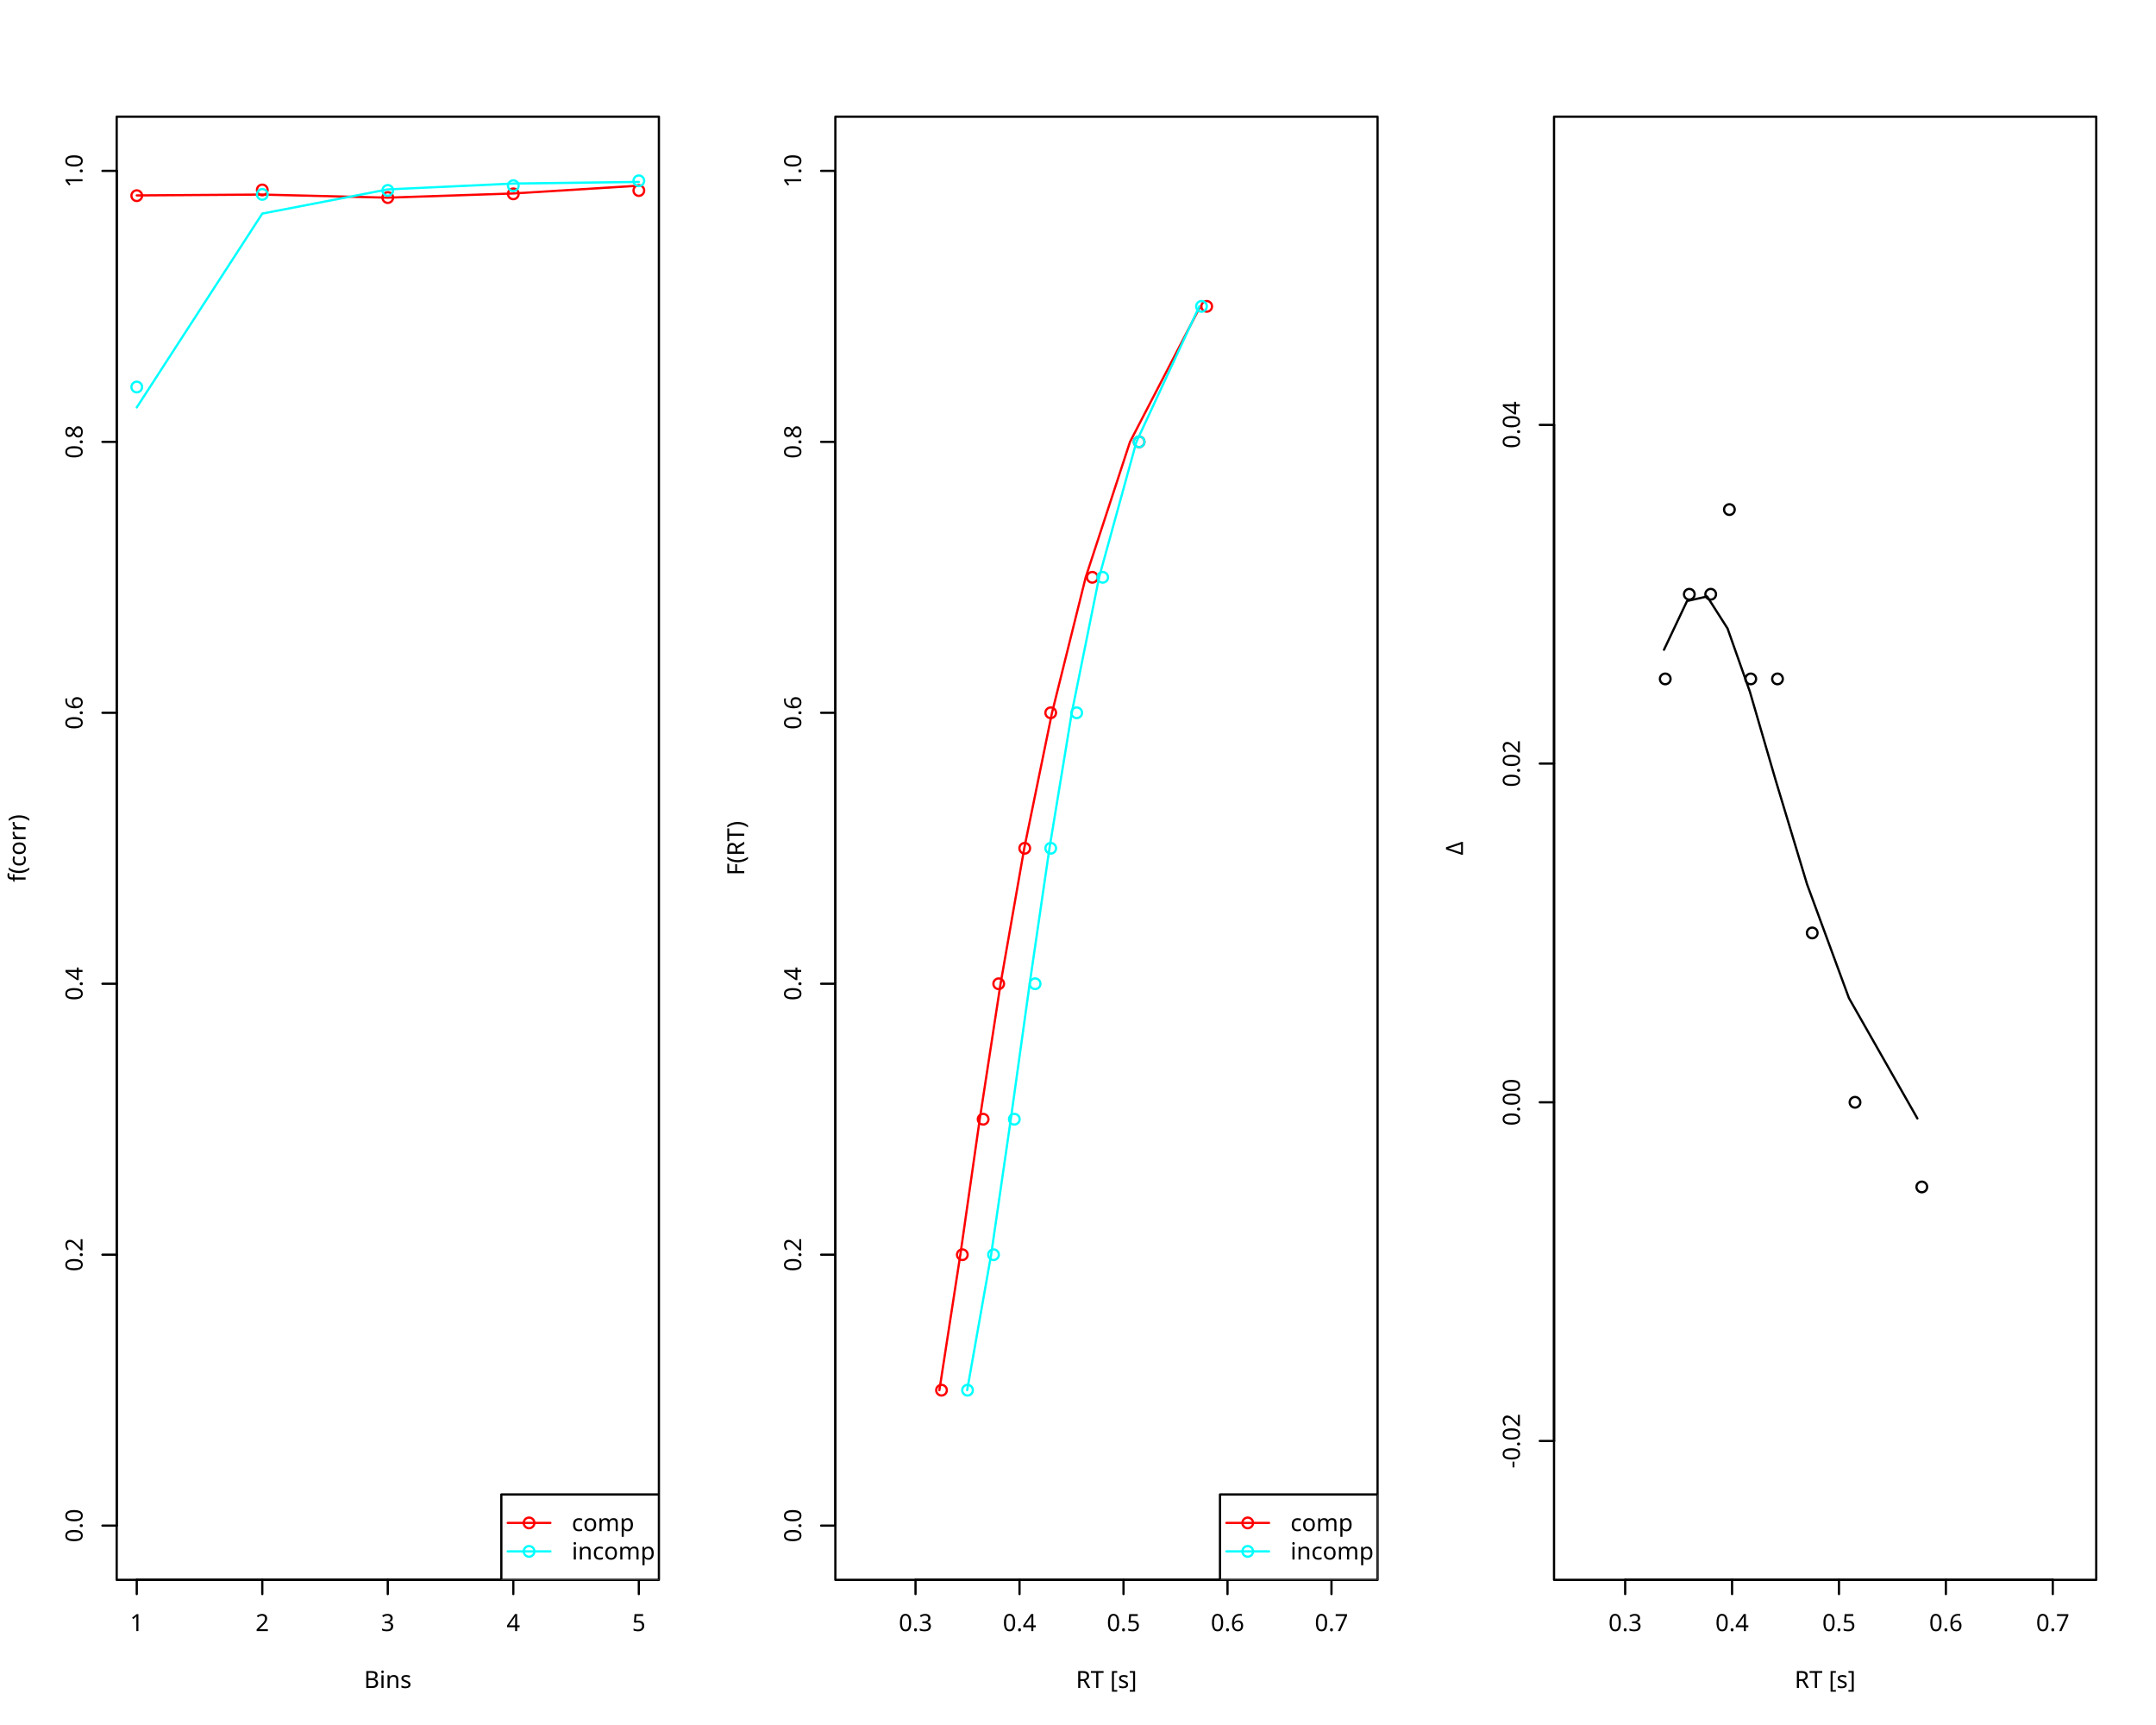
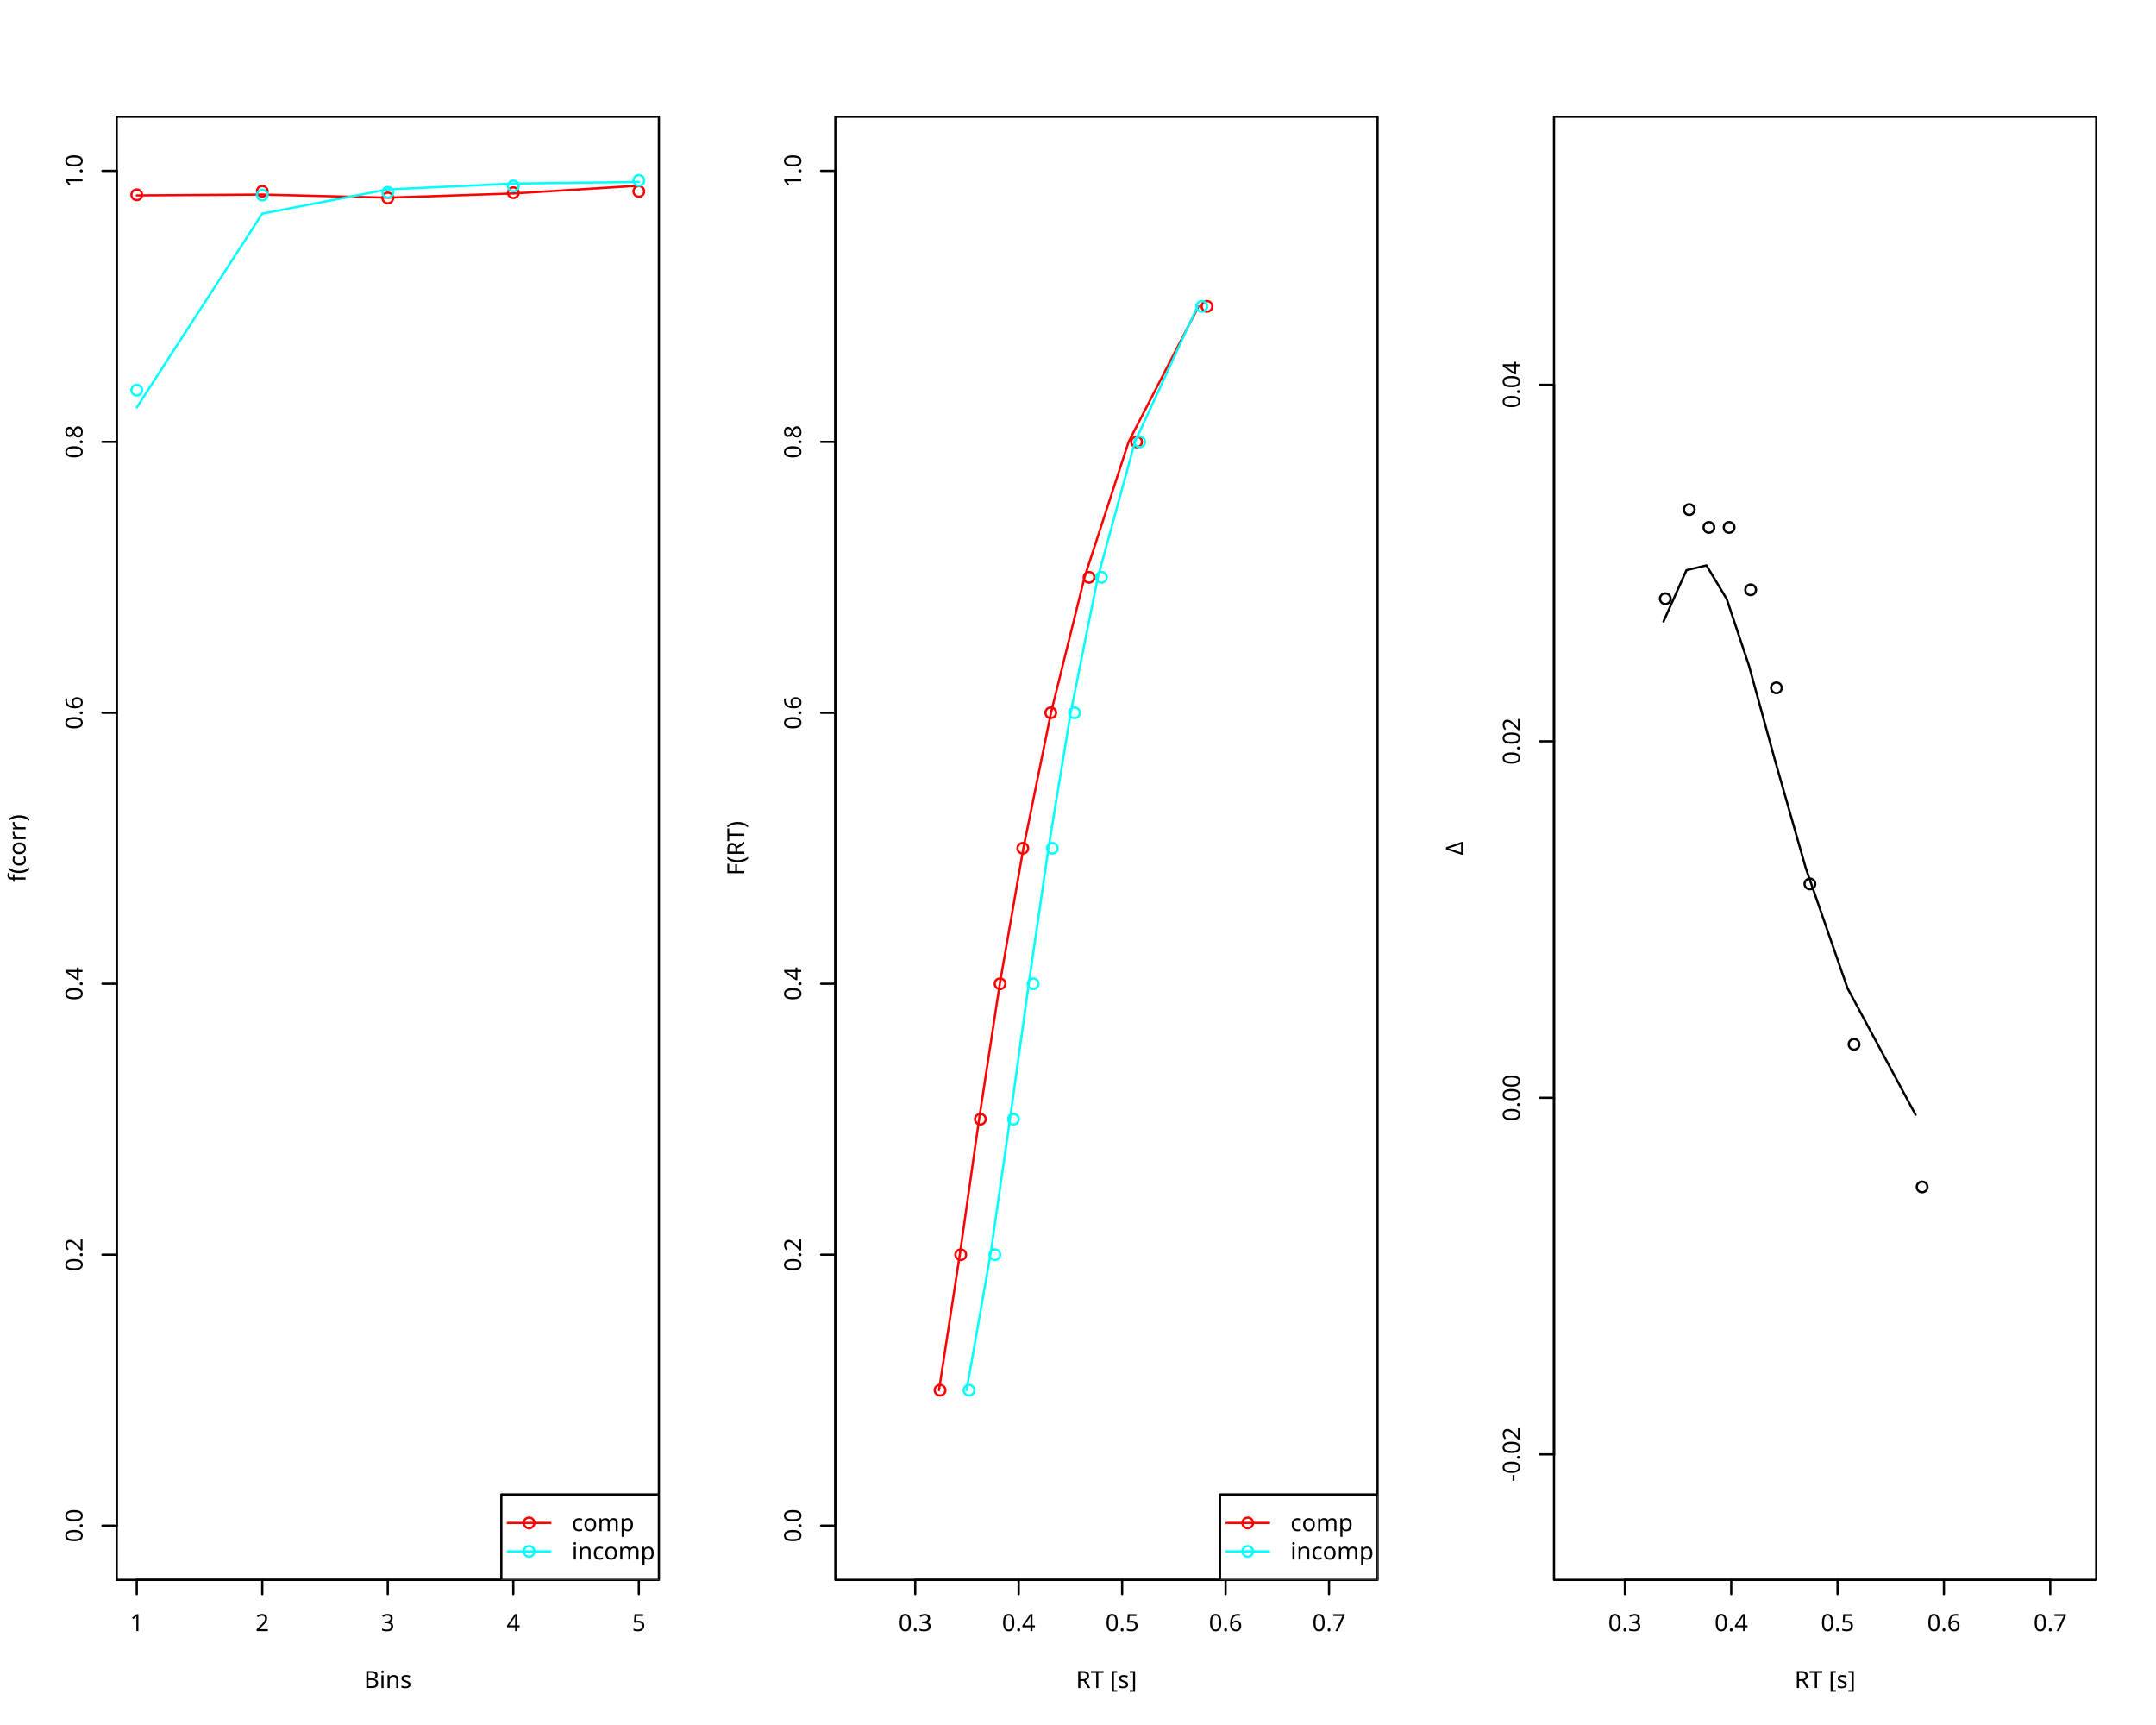
<svg xmlns="http://www.w3.org/2000/svg" class="svglite" data-engine-version="2.0" width="720.00pt" height="576.00pt" viewBox="0 0 720.00 576.00">
  <defs>
    <style type="text/css">
    .svglite line, .svglite polyline, .svglite polygon, .svglite path, .svglite rect, .svglite circle {
      fill: none;
      stroke: #000000;
      stroke-linecap: round;
      stroke-linejoin: round;
      stroke-miterlimit: 10.00;
    }
  </style>
  </defs>
  <rect width="100%" height="100%" style="stroke: none; fill: #FFFFFF;" />
  <defs>
    <clipPath id="cpMC4wMHw3MjAuMDB8MC4wMHw1NzYuMDA=">
      <rect x="0.00" y="0.00" width="720.00" height="576.00" />
    </clipPath>
  </defs>
  <g clip-path="url(#cpMC4wMHw3MjAuMDB8MC4wMHw1NzYuMDA=)">
</g>
  <defs>
    <clipPath id="cpMzguOTd8MjIwLjA0fDM4Ljk3fDUyNy41Mw==">
      <rect x="38.97" y="38.97" width="181.08" height="488.56" />
    </clipPath>
  </defs>
  <g clip-path="url(#cpMzguOTd8MjIwLjA0fDM4Ljk3fDUyNy41Mw==)">
    <circle cx="45.67" cy="57.06" r="1.78" style="stroke-width: 0.75; stroke: #FFFFFF;" />
    <circle cx="45.67" cy="-395.31" r="1.78" style="stroke-width: 0.75; stroke: #FFFFFF;" />
  </g>
  <g clip-path="url(#cpMC4wMHw3MjAuMDB8MC4wMHw1NzYuMDA=)">
    <line x1="45.67" y1="527.53" x2="213.34" y2="527.53" style="stroke-width: 0.75;" />
    <line x1="45.67" y1="527.53" x2="45.67" y2="532.28" style="stroke-width: 0.75;" />
    <line x1="87.59" y1="527.53" x2="87.59" y2="532.28" style="stroke-width: 0.75;" />
    <line x1="129.50" y1="527.53" x2="129.50" y2="532.28" style="stroke-width: 0.75;" />
    <line x1="171.42" y1="527.53" x2="171.42" y2="532.28" style="stroke-width: 0.75;" />
    <line x1="213.34" y1="527.53" x2="213.34" y2="532.28" style="stroke-width: 0.75;" />
    <text x="45.67" y="544.64" text-anchor="middle" style="font-size: 7.92px; font-family: sans;" textLength="4.41px" lengthAdjust="spacingAndGlyphs">1</text>
    <text x="87.59" y="544.64" text-anchor="middle" style="font-size: 7.92px; font-family: sans;" textLength="4.41px" lengthAdjust="spacingAndGlyphs">2</text>
    <text x="129.50" y="544.64" text-anchor="middle" style="font-size: 7.92px; font-family: sans;" textLength="4.41px" lengthAdjust="spacingAndGlyphs">3</text>
    <text x="171.42" y="544.64" text-anchor="middle" style="font-size: 7.92px; font-family: sans;" textLength="4.41px" lengthAdjust="spacingAndGlyphs">4</text>
    <text x="213.34" y="544.64" text-anchor="middle" style="font-size: 7.92px; font-family: sans;" textLength="4.41px" lengthAdjust="spacingAndGlyphs">5</text>
    <line x1="38.97" y1="509.43" x2="38.97" y2="57.06" style="stroke-width: 0.75;" />
    <line x1="38.97" y1="509.43" x2="34.21" y2="509.43" style="stroke-width: 0.75;" />
    <line x1="38.97" y1="418.96" x2="34.21" y2="418.96" style="stroke-width: 0.75;" />
    <line x1="38.97" y1="328.49" x2="34.21" y2="328.49" style="stroke-width: 0.75;" />
    <line x1="38.97" y1="238.01" x2="34.21" y2="238.01" style="stroke-width: 0.75;" />
    <line x1="38.97" y1="147.54" x2="34.21" y2="147.54" style="stroke-width: 0.75;" />
    <line x1="38.97" y1="57.06" x2="34.21" y2="57.06" style="stroke-width: 0.75;" />
    <text transform="translate(27.56,509.43) rotate(-90)" text-anchor="middle" style="font-size: 7.92px; font-family: sans;" textLength="11.01px" lengthAdjust="spacingAndGlyphs">0.0</text>
    <text transform="translate(27.56,418.96) rotate(-90)" text-anchor="middle" style="font-size: 7.92px; font-family: sans;" textLength="11.01px" lengthAdjust="spacingAndGlyphs">0.2</text>
    <text transform="translate(27.56,328.49) rotate(-90)" text-anchor="middle" style="font-size: 7.92px; font-family: sans;" textLength="11.01px" lengthAdjust="spacingAndGlyphs">0.4</text>
    <text transform="translate(27.56,238.01) rotate(-90)" text-anchor="middle" style="font-size: 7.92px; font-family: sans;" textLength="11.01px" lengthAdjust="spacingAndGlyphs">0.6</text>
    <text transform="translate(27.56,147.54) rotate(-90)" text-anchor="middle" style="font-size: 7.92px; font-family: sans;" textLength="11.01px" lengthAdjust="spacingAndGlyphs">0.8</text>
    <text transform="translate(27.56,57.06) rotate(-90)" text-anchor="middle" style="font-size: 7.92px; font-family: sans;" textLength="11.01px" lengthAdjust="spacingAndGlyphs">1.0</text>
    <polygon points="38.97,527.53 220.04,527.53 220.04,38.97 38.97,38.97 " style="stroke-width: 0.75; fill: none;" />
  </g>
  <defs>
    <clipPath id="cpMC4wMHwyNDAuMDB8MC4wMHw1NzYuMDA=">
      <rect x="0.00" y="0.00" width="240.00" height="576.00" />
    </clipPath>
  </defs>
  <g clip-path="url(#cpMC4wMHwyNDAuMDB8MC4wMHw1NzYuMDA=)">
    <text x="129.50" y="563.64" text-anchor="middle" style="font-size: 7.92px; font-family: sans;" textLength="15.41px" lengthAdjust="spacingAndGlyphs">Bins</text>
    <text transform="translate(8.55,283.25) rotate(-90)" text-anchor="middle" style="font-size: 7.92px; font-family: sans;" textLength="21.12px" lengthAdjust="spacingAndGlyphs">f(corr)</text>
  </g>
  <g clip-path="url(#cpMzguOTd8MjIwLjA0fDM4Ljk3fDUyNy41Mw==)">
-     <circle cx="45.67" cy="65.34" r="1.78" style="stroke-width: 0.75; stroke: #FF0000;" />
-     <circle cx="87.59" cy="63.43" r="1.78" style="stroke-width: 0.75; stroke: #FF0000;" />
-     <circle cx="129.50" cy="65.97" r="1.78" style="stroke-width: 0.75; stroke: #FF0000;" />
-     <circle cx="171.42" cy="64.73" r="1.78" style="stroke-width: 0.75; stroke: #FF0000;" />
-     <circle cx="213.34" cy="63.62" r="1.78" style="stroke-width: 0.75; stroke: #FF0000;" />
+     <circle cx="45.67" cy="65.04" r="1.78" style="stroke-width: 0.75; stroke: #FF0000;" />
+     <circle cx="87.59" cy="63.88" r="1.78" style="stroke-width: 0.75; stroke: #FF0000;" />
+     <circle cx="129.50" cy="66.11" r="1.78" style="stroke-width: 0.75; stroke: #FF0000;" />
+     <circle cx="171.42" cy="64.35" r="1.78" style="stroke-width: 0.75; stroke: #FF0000;" />
+     <circle cx="213.34" cy="63.91" r="1.78" style="stroke-width: 0.75; stroke: #FF0000;" />
    <polyline points="45.67,65.25 87.59,64.97 129.50,66.00 171.42,64.60 213.34,62.00 " style="stroke-width: 0.75; stroke: #FF0000;" />
-     <circle cx="45.67" cy="129.23" r="1.78" style="stroke-width: 0.75; stroke: #00FFFF;" />
-     <circle cx="87.59" cy="64.91" r="1.78" style="stroke-width: 0.75; stroke: #00FFFF;" />
-     <circle cx="129.50" cy="63.58" r="1.78" style="stroke-width: 0.75; stroke: #00FFFF;" />
-     <circle cx="171.42" cy="62.00" r="1.78" style="stroke-width: 0.75; stroke: #00FFFF;" />
-     <circle cx="213.34" cy="60.37" r="1.78" style="stroke-width: 0.75; stroke: #00FFFF;" />
+     <circle cx="45.67" cy="130.27" r="1.78" style="stroke-width: 0.75; stroke: #00FFFF;" />
+     <circle cx="87.59" cy="65.14" r="1.78" style="stroke-width: 0.75; stroke: #00FFFF;" />
+     <circle cx="129.50" cy="64.22" r="1.78" style="stroke-width: 0.75; stroke: #00FFFF;" />
+     <circle cx="171.42" cy="62.10" r="1.78" style="stroke-width: 0.75; stroke: #00FFFF;" />
+     <circle cx="213.34" cy="60.25" r="1.78" style="stroke-width: 0.75; stroke: #00FFFF;" />
    <polyline points="45.67,136.04 87.59,71.32 129.50,63.24 171.42,61.29 213.34,60.75 " style="stroke-width: 0.75; stroke: #00FFFF;" />
    <rect x="167.42" y="499.02" width="52.62" height="28.51" style="stroke-width: 0.75; fill: #FFFFFF;" />
    <line x1="169.56" y1="508.52" x2="183.81" y2="508.52" style="stroke-width: 0.75; stroke: #FF0000;" />
    <line x1="169.56" y1="518.03" x2="183.81" y2="518.03" style="stroke-width: 0.75; stroke: #00FFFF;" />
    <circle cx="176.68" cy="508.52" r="1.78" style="stroke-width: 0.75; stroke: #FF0000;" />
    <circle cx="176.68" cy="518.03" r="1.78" style="stroke-width: 0.75; stroke: #00FFFF;" />
    <text x="190.94" y="511.25" style="font-size: 7.92px; font-family: sans;" textLength="19.37px" lengthAdjust="spacingAndGlyphs">comp</text>
    <text x="190.94" y="520.75" style="font-size: 7.92px; font-family: sans;" textLength="25.54px" lengthAdjust="spacingAndGlyphs">incomp</text>
  </g>
  <defs>
    <clipPath id="cpMjc4Ljk3fDQ2MC4wNHwzOC45N3w1MjcuNTM=">
      <rect x="278.97" y="38.97" width="181.08" height="488.56" />
    </clipPath>
  </defs>
  <g clip-path="url(#cpMjc4Ljk3fDQ2MC4wNHwzOC45N3w1MjcuNTM=)">
-     <circle cx="548.84" cy="57.06" r="1.78" style="stroke-width: 0.75; stroke: #FFFFFF;" />
-     <circle cx="548.84" cy="-395.31" r="1.78" style="stroke-width: 0.75; stroke: #FFFFFF;" />
-   </g>
-   <g clip-path="url(#cpMC4wMHw3MjAuMDB8MC4wMHw1NzYuMDA=)">
-     <line x1="305.74" y1="527.53" x2="444.65" y2="527.53" style="stroke-width: 0.75;" />
-     <line x1="305.74" y1="527.53" x2="305.74" y2="532.28" style="stroke-width: 0.75;" />
-     <line x1="340.47" y1="527.53" x2="340.47" y2="532.28" style="stroke-width: 0.75;" />
-     <line x1="375.20" y1="527.53" x2="375.20" y2="532.28" style="stroke-width: 0.75;" />
-     <line x1="409.93" y1="527.53" x2="409.93" y2="532.28" style="stroke-width: 0.75;" />
-     <line x1="444.65" y1="527.53" x2="444.65" y2="532.28" style="stroke-width: 0.75;" />
-     <text x="305.74" y="544.64" text-anchor="middle" style="font-size: 7.92px; font-family: sans;" textLength="11.01px" lengthAdjust="spacingAndGlyphs">0.3</text>
-     <text x="340.47" y="544.64" text-anchor="middle" style="font-size: 7.92px; font-family: sans;" textLength="11.01px" lengthAdjust="spacingAndGlyphs">0.4</text>
-     <text x="375.20" y="544.64" text-anchor="middle" style="font-size: 7.92px; font-family: sans;" textLength="11.01px" lengthAdjust="spacingAndGlyphs">0.5</text>
-     <text x="409.93" y="544.64" text-anchor="middle" style="font-size: 7.92px; font-family: sans;" textLength="11.01px" lengthAdjust="spacingAndGlyphs">0.6</text>
-     <text x="444.65" y="544.64" text-anchor="middle" style="font-size: 7.92px; font-family: sans;" textLength="11.01px" lengthAdjust="spacingAndGlyphs">0.7</text>
+     <circle cx="547.48" cy="57.06" r="1.78" style="stroke-width: 0.75; stroke: #FFFFFF;" />
+     <circle cx="547.48" cy="-395.31" r="1.78" style="stroke-width: 0.75; stroke: #FFFFFF;" />
+   </g>
+   <g clip-path="url(#cpMC4wMHw3MjAuMDB8MC4wMHw1NzYuMDA=)">
+     <line x1="305.64" y1="527.53" x2="443.83" y2="527.53" style="stroke-width: 0.75;" />
+     <line x1="305.64" y1="527.53" x2="305.64" y2="532.28" style="stroke-width: 0.75;" />
+     <line x1="340.19" y1="527.53" x2="340.19" y2="532.28" style="stroke-width: 0.75;" />
+     <line x1="374.74" y1="527.53" x2="374.74" y2="532.28" style="stroke-width: 0.75;" />
+     <line x1="409.29" y1="527.53" x2="409.29" y2="532.28" style="stroke-width: 0.75;" />
+     <line x1="443.83" y1="527.53" x2="443.83" y2="532.28" style="stroke-width: 0.75;" />
+     <text x="305.64" y="544.64" text-anchor="middle" style="font-size: 7.92px; font-family: sans;" textLength="11.01px" lengthAdjust="spacingAndGlyphs">0.3</text>
+     <text x="340.19" y="544.64" text-anchor="middle" style="font-size: 7.92px; font-family: sans;" textLength="11.01px" lengthAdjust="spacingAndGlyphs">0.4</text>
+     <text x="374.74" y="544.64" text-anchor="middle" style="font-size: 7.92px; font-family: sans;" textLength="11.01px" lengthAdjust="spacingAndGlyphs">0.5</text>
+     <text x="409.29" y="544.64" text-anchor="middle" style="font-size: 7.92px; font-family: sans;" textLength="11.01px" lengthAdjust="spacingAndGlyphs">0.6</text>
+     <text x="443.83" y="544.64" text-anchor="middle" style="font-size: 7.92px; font-family: sans;" textLength="11.01px" lengthAdjust="spacingAndGlyphs">0.7</text>
    <line x1="278.97" y1="509.43" x2="278.97" y2="57.06" style="stroke-width: 0.75;" />
    <line x1="278.97" y1="509.43" x2="274.21" y2="509.43" style="stroke-width: 0.75;" />
    <line x1="278.97" y1="418.96" x2="274.21" y2="418.96" style="stroke-width: 0.75;" />
    <line x1="278.97" y1="328.49" x2="274.21" y2="328.49" style="stroke-width: 0.75;" />
    <line x1="278.97" y1="238.01" x2="274.21" y2="238.01" style="stroke-width: 0.75;" />
    <line x1="278.97" y1="147.54" x2="274.21" y2="147.54" style="stroke-width: 0.75;" />
    <line x1="278.97" y1="57.06" x2="274.21" y2="57.06" style="stroke-width: 0.75;" />
    <text transform="translate(267.56,509.43) rotate(-90)" text-anchor="middle" style="font-size: 7.92px; font-family: sans;" textLength="11.01px" lengthAdjust="spacingAndGlyphs">0.0</text>
    <text transform="translate(267.56,418.96) rotate(-90)" text-anchor="middle" style="font-size: 7.92px; font-family: sans;" textLength="11.01px" lengthAdjust="spacingAndGlyphs">0.2</text>
    <text transform="translate(267.56,328.49) rotate(-90)" text-anchor="middle" style="font-size: 7.92px; font-family: sans;" textLength="11.01px" lengthAdjust="spacingAndGlyphs">0.4</text>
    <text transform="translate(267.56,238.01) rotate(-90)" text-anchor="middle" style="font-size: 7.92px; font-family: sans;" textLength="11.01px" lengthAdjust="spacingAndGlyphs">0.6</text>
    <text transform="translate(267.56,147.54) rotate(-90)" text-anchor="middle" style="font-size: 7.92px; font-family: sans;" textLength="11.01px" lengthAdjust="spacingAndGlyphs">0.8</text>
    <text transform="translate(267.56,57.06) rotate(-90)" text-anchor="middle" style="font-size: 7.92px; font-family: sans;" textLength="11.01px" lengthAdjust="spacingAndGlyphs">1.0</text>
    <polygon points="278.97,527.53 460.04,527.53 460.04,38.97 278.97,38.97 " style="stroke-width: 0.75; fill: none;" />
  </g>
  <defs>
    <clipPath id="cpMjQwLjAwfDQ4MC4wMHwwLjAwfDU3Ni4wMA==">
      <rect x="240.00" y="0.00" width="240.00" height="576.00" />
    </clipPath>
  </defs>
  <g clip-path="url(#cpMjQwLjAwfDQ4MC4wMHwwLjAwfDU3Ni4wMA==)">
    <text x="369.50" y="563.64" text-anchor="middle" style="font-size: 7.92px; font-family: sans;" textLength="21.12px" lengthAdjust="spacingAndGlyphs">RT [s]</text>
    <text transform="translate(248.55,283.25) rotate(-90)" text-anchor="middle" style="font-size: 7.92px; font-family: sans;" textLength="20.67px" lengthAdjust="spacingAndGlyphs">F(RT)</text>
  </g>
  <g clip-path="url(#cpMjc4Ljk3fDQ2MC4wNHwzOC45N3w1MjcuNTM=)">
-     <circle cx="314.42" cy="464.20" r="1.78" style="stroke-width: 0.75; stroke: #FF0000;" />
-     <circle cx="321.37" cy="418.96" r="1.78" style="stroke-width: 0.75; stroke: #FF0000;" />
-     <circle cx="328.32" cy="373.72" r="1.78" style="stroke-width: 0.75; stroke: #FF0000;" />
-     <circle cx="333.52" cy="328.49" r="1.78" style="stroke-width: 0.75; stroke: #FF0000;" />
-     <circle cx="342.21" cy="283.25" r="1.78" style="stroke-width: 0.75; stroke: #FF0000;" />
-     <circle cx="350.89" cy="238.01" r="1.78" style="stroke-width: 0.75; stroke: #FF0000;" />
-     <circle cx="364.78" cy="192.77" r="1.78" style="stroke-width: 0.75; stroke: #FF0000;" />
-     <circle cx="380.41" cy="147.54" r="1.78" style="stroke-width: 0.75; stroke: #FF0000;" />
-     <circle cx="402.98" cy="102.30" r="1.78" style="stroke-width: 0.75; stroke: #FF0000;" />
-     <polyline points="313.71,464.20 320.71,418.96 327.19,373.72 334.14,328.49 342.05,283.25 351.32,238.01 362.57,192.77 377.37,147.54 400.84,102.30 " style="stroke-width: 0.75; stroke: #FF0000;" />
-     <circle cx="323.11" cy="464.20" r="1.78" style="stroke-width: 0.75; stroke: #00FFFF;" />
-     <circle cx="331.79" cy="418.96" r="1.78" style="stroke-width: 0.75; stroke: #00FFFF;" />
-     <circle cx="338.73" cy="373.72" r="1.78" style="stroke-width: 0.75; stroke: #00FFFF;" />
-     <circle cx="345.68" cy="328.49" r="1.78" style="stroke-width: 0.75; stroke: #00FFFF;" />
-     <circle cx="350.89" cy="283.25" r="1.78" style="stroke-width: 0.75; stroke: #00FFFF;" />
-     <circle cx="359.57" cy="238.01" r="1.78" style="stroke-width: 0.75; stroke: #00FFFF;" />
-     <circle cx="368.25" cy="192.77" r="1.78" style="stroke-width: 0.75; stroke: #00FFFF;" />
-     <circle cx="380.41" cy="147.54" r="1.78" style="stroke-width: 0.75; stroke: #00FFFF;" />
-     <circle cx="401.24" cy="102.30" r="1.78" style="stroke-width: 0.75; stroke: #00FFFF;" />
-     <polyline points="322.99,464.20 330.99,418.96 337.56,373.72 343.86,328.49 350.47,283.25 357.92,238.01 367.05,192.77 379.51,147.54 400.51,102.30 " style="stroke-width: 0.75; stroke: #00FFFF;" />
+     <circle cx="313.93" cy="464.20" r="1.78" style="stroke-width: 0.75; stroke: #FF0000;" />
+     <circle cx="320.84" cy="418.96" r="1.78" style="stroke-width: 0.75; stroke: #FF0000;" />
+     <circle cx="327.40" cy="373.72" r="1.78" style="stroke-width: 0.75; stroke: #FF0000;" />
+     <circle cx="333.97" cy="328.49" r="1.78" style="stroke-width: 0.75; stroke: #FF0000;" />
+     <circle cx="341.57" cy="283.25" r="1.78" style="stroke-width: 0.75; stroke: #FF0000;" />
+     <circle cx="350.90" cy="238.01" r="1.78" style="stroke-width: 0.75; stroke: #FF0000;" />
+     <circle cx="363.68" cy="192.77" r="1.78" style="stroke-width: 0.75; stroke: #FF0000;" />
+     <circle cx="379.57" cy="147.54" r="1.78" style="stroke-width: 0.75; stroke: #FF0000;" />
+     <circle cx="403.07" cy="102.30" r="1.78" style="stroke-width: 0.75; stroke: #FF0000;" />
+     <polyline points="313.57,464.20 320.53,418.96 326.97,373.72 333.89,328.49 341.76,283.25 350.98,238.01 362.18,192.77 376.90,147.54 400.24,102.30 " style="stroke-width: 0.75; stroke: #FF0000;" />
+     <circle cx="323.60" cy="464.20" r="1.78" style="stroke-width: 0.75; stroke: #00FFFF;" />
+     <circle cx="332.24" cy="418.96" r="1.78" style="stroke-width: 0.75; stroke: #00FFFF;" />
+     <circle cx="338.46" cy="373.72" r="1.78" style="stroke-width: 0.75; stroke: #00FFFF;" />
+     <circle cx="345.02" cy="328.49" r="1.78" style="stroke-width: 0.75; stroke: #00FFFF;" />
+     <circle cx="351.42" cy="283.25" r="1.78" style="stroke-width: 0.75; stroke: #00FFFF;" />
+     <circle cx="358.84" cy="238.01" r="1.78" style="stroke-width: 0.75; stroke: #00FFFF;" />
+     <circle cx="367.83" cy="192.77" r="1.78" style="stroke-width: 0.75; stroke: #00FFFF;" />
+     <circle cx="380.61" cy="147.54" r="1.78" style="stroke-width: 0.75; stroke: #00FFFF;" />
+     <circle cx="401.34" cy="102.30" r="1.78" style="stroke-width: 0.75; stroke: #00FFFF;" />
+     <polyline points="322.80,464.20 330.76,418.96 337.29,373.72 343.56,328.49 350.13,283.25 357.55,238.01 366.63,192.77 379.02,147.54 399.91,102.30 " style="stroke-width: 0.75; stroke: #00FFFF;" />
    <rect x="407.42" y="499.02" width="52.62" height="28.51" style="stroke-width: 0.75; fill: #FFFFFF;" />
    <line x1="409.56" y1="508.52" x2="423.81" y2="508.52" style="stroke-width: 0.75; stroke: #FF0000;" />
    <line x1="409.56" y1="518.03" x2="423.81" y2="518.03" style="stroke-width: 0.75; stroke: #00FFFF;" />
    <circle cx="416.68" cy="508.52" r="1.78" style="stroke-width: 0.75; stroke: #FF0000;" />
    <circle cx="416.68" cy="518.03" r="1.78" style="stroke-width: 0.75; stroke: #00FFFF;" />
    <text x="430.94" y="511.25" style="font-size: 7.92px; font-family: sans;" textLength="19.37px" lengthAdjust="spacingAndGlyphs">comp</text>
    <text x="430.94" y="520.75" style="font-size: 7.92px; font-family: sans;" textLength="25.54px" lengthAdjust="spacingAndGlyphs">incomp</text>
  </g>
  <defs>
    <clipPath id="cpNTE4Ljk3fDcwMC4wNHwzOC45N3w1MjcuNTM=">
      <rect x="518.97" y="38.97" width="181.08" height="488.56" />
    </clipPath>
  </defs>
  <g clip-path="url(#cpNTE4Ljk3fDcwMC4wNHwzOC45N3w1MjcuNTM=)">
</g>
  <g clip-path="url(#cpMC4wMHw3MjAuMDB8MC4wMHw1NzYuMDA=)">
-     <line x1="542.73" y1="527.53" x2="685.53" y2="527.53" style="stroke-width: 0.75;" />
-     <line x1="542.73" y1="527.53" x2="542.73" y2="532.28" style="stroke-width: 0.75;" />
-     <line x1="578.43" y1="527.53" x2="578.43" y2="532.28" style="stroke-width: 0.75;" />
-     <line x1="614.13" y1="527.53" x2="614.13" y2="532.28" style="stroke-width: 0.75;" />
-     <line x1="649.83" y1="527.53" x2="649.83" y2="532.28" style="stroke-width: 0.75;" />
-     <line x1="685.53" y1="527.53" x2="685.53" y2="532.28" style="stroke-width: 0.75;" />
-     <text x="542.73" y="544.64" text-anchor="middle" style="font-size: 7.92px; font-family: sans;" textLength="11.01px" lengthAdjust="spacingAndGlyphs">0.3</text>
-     <text x="578.43" y="544.64" text-anchor="middle" style="font-size: 7.92px; font-family: sans;" textLength="11.01px" lengthAdjust="spacingAndGlyphs">0.4</text>
-     <text x="614.13" y="544.64" text-anchor="middle" style="font-size: 7.92px; font-family: sans;" textLength="11.01px" lengthAdjust="spacingAndGlyphs">0.5</text>
-     <text x="649.83" y="544.64" text-anchor="middle" style="font-size: 7.92px; font-family: sans;" textLength="11.01px" lengthAdjust="spacingAndGlyphs">0.6</text>
-     <text x="685.53" y="544.64" text-anchor="middle" style="font-size: 7.92px; font-family: sans;" textLength="11.01px" lengthAdjust="spacingAndGlyphs">0.7</text>
-     <line x1="518.97" y1="481.16" x2="518.97" y2="141.88" style="stroke-width: 0.75;" />
-     <line x1="518.97" y1="481.16" x2="514.21" y2="481.16" style="stroke-width: 0.75;" />
-     <line x1="518.97" y1="368.07" x2="514.21" y2="368.07" style="stroke-width: 0.75;" />
-     <line x1="518.97" y1="254.97" x2="514.21" y2="254.97" style="stroke-width: 0.75;" />
-     <line x1="518.97" y1="141.88" x2="514.21" y2="141.88" style="stroke-width: 0.75;" />
-     <text transform="translate(507.56,481.16) rotate(-90)" text-anchor="middle" style="font-size: 7.92px; font-family: sans;" textLength="18.05px" lengthAdjust="spacingAndGlyphs">-0.02</text>
-     <text transform="translate(507.56,368.07) rotate(-90)" text-anchor="middle" style="font-size: 7.92px; font-family: sans;" textLength="15.42px" lengthAdjust="spacingAndGlyphs">0.00</text>
-     <text transform="translate(507.56,254.97) rotate(-90)" text-anchor="middle" style="font-size: 7.92px; font-family: sans;" textLength="15.42px" lengthAdjust="spacingAndGlyphs">0.02</text>
-     <text transform="translate(507.56,141.88) rotate(-90)" text-anchor="middle" style="font-size: 7.92px; font-family: sans;" textLength="15.42px" lengthAdjust="spacingAndGlyphs">0.04</text>
+     <line x1="542.64" y1="527.53" x2="684.68" y2="527.53" style="stroke-width: 0.75;" />
+     <line x1="542.64" y1="527.53" x2="542.64" y2="532.28" style="stroke-width: 0.75;" />
+     <line x1="578.15" y1="527.53" x2="578.15" y2="532.28" style="stroke-width: 0.75;" />
+     <line x1="613.66" y1="527.53" x2="613.66" y2="532.28" style="stroke-width: 0.75;" />
+     <line x1="649.17" y1="527.53" x2="649.17" y2="532.28" style="stroke-width: 0.75;" />
+     <line x1="684.68" y1="527.53" x2="684.68" y2="532.28" style="stroke-width: 0.75;" />
+     <text x="542.64" y="544.64" text-anchor="middle" style="font-size: 7.92px; font-family: sans;" textLength="11.01px" lengthAdjust="spacingAndGlyphs">0.3</text>
+     <text x="578.15" y="544.64" text-anchor="middle" style="font-size: 7.92px; font-family: sans;" textLength="11.01px" lengthAdjust="spacingAndGlyphs">0.4</text>
+     <text x="613.66" y="544.64" text-anchor="middle" style="font-size: 7.92px; font-family: sans;" textLength="11.01px" lengthAdjust="spacingAndGlyphs">0.5</text>
+     <text x="649.17" y="544.64" text-anchor="middle" style="font-size: 7.92px; font-family: sans;" textLength="11.01px" lengthAdjust="spacingAndGlyphs">0.6</text>
+     <text x="684.68" y="544.64" text-anchor="middle" style="font-size: 7.92px; font-family: sans;" textLength="11.01px" lengthAdjust="spacingAndGlyphs">0.7</text>
+     <line x1="518.97" y1="485.63" x2="518.97" y2="128.49" style="stroke-width: 0.75;" />
+     <line x1="518.97" y1="485.63" x2="514.21" y2="485.63" style="stroke-width: 0.75;" />
+     <line x1="518.97" y1="366.58" x2="514.21" y2="366.58" style="stroke-width: 0.75;" />
+     <line x1="518.97" y1="247.53" x2="514.21" y2="247.53" style="stroke-width: 0.75;" />
+     <line x1="518.97" y1="128.49" x2="514.21" y2="128.49" style="stroke-width: 0.75;" />
+     <text transform="translate(507.56,485.63) rotate(-90)" text-anchor="middle" style="font-size: 7.92px; font-family: sans;" textLength="18.05px" lengthAdjust="spacingAndGlyphs">-0.02</text>
+     <text transform="translate(507.56,366.58) rotate(-90)" text-anchor="middle" style="font-size: 7.92px; font-family: sans;" textLength="15.42px" lengthAdjust="spacingAndGlyphs">0.00</text>
+     <text transform="translate(507.56,247.53) rotate(-90)" text-anchor="middle" style="font-size: 7.92px; font-family: sans;" textLength="15.42px" lengthAdjust="spacingAndGlyphs">0.02</text>
+     <text transform="translate(507.56,128.49) rotate(-90)" text-anchor="middle" style="font-size: 7.92px; font-family: sans;" textLength="15.42px" lengthAdjust="spacingAndGlyphs">0.04</text>
    <polygon points="518.97,527.53 700.04,527.53 700.04,38.97 518.97,38.97 " style="stroke-width: 0.75; fill: none;" />
  </g>
  <defs>
    <clipPath id="cpNDgwLjAwfDcyMC4wMHwwLjAwfDU3Ni4wMA==">
      <rect x="480.00" y="0.00" width="240.00" height="576.00" />
    </clipPath>
  </defs>
  <g clip-path="url(#cpNDgwLjAwfDcyMC4wMHwwLjAwfDU3Ni4wMA==)">
    <text x="609.50" y="563.64" text-anchor="middle" style="font-size: 7.92px; font-family: sans;" textLength="21.12px" lengthAdjust="spacingAndGlyphs">RT [s]</text>
    <text transform="translate(488.55,285.57) rotate(-90)" style="font-size: 7.92px; font-family: sans;" textLength="4.65px" lengthAdjust="spacingAndGlyphs">Δ</text>
  </g>
  <g clip-path="url(#cpNTE4Ljk3fDcwMC4wNHwzOC45N3w1MjcuNTM=)">
-     <circle cx="556.11" cy="226.70" r="1.78" style="stroke-width: 0.75;" />
-     <circle cx="564.15" cy="198.43" r="1.78" style="stroke-width: 0.75;" />
-     <circle cx="571.29" cy="198.43" r="1.78" style="stroke-width: 0.75;" />
-     <circle cx="577.53" cy="170.15" r="1.78" style="stroke-width: 0.75;" />
-     <circle cx="584.67" cy="226.70" r="1.78" style="stroke-width: 0.75;" />
-     <circle cx="593.60" cy="226.70" r="1.78" style="stroke-width: 0.75;" />
-     <circle cx="605.20" cy="311.52" r="1.78" style="stroke-width: 0.75;" />
-     <circle cx="619.48" cy="368.07" r="1.78" style="stroke-width: 0.75;" />
-     <circle cx="641.79" cy="396.34" r="1.78" style="stroke-width: 0.75;" />
-     <polyline points="555.69,216.96 563.40,200.68 570.10,199.17 576.92,209.86 584.38,230.98 592.97,260.48 603.45,295.20 617.46,333.28 640.31,373.46 " style="stroke-width: 0.75;" />
+     <circle cx="556.13" cy="199.92" r="1.78" style="stroke-width: 0.75;" />
+     <circle cx="564.12" cy="170.15" r="1.78" style="stroke-width: 0.75;" />
+     <circle cx="570.69" cy="176.11" r="1.78" style="stroke-width: 0.75;" />
+     <circle cx="577.44" cy="176.11" r="1.78" style="stroke-width: 0.75;" />
+     <circle cx="584.63" cy="196.94" r="1.78" style="stroke-width: 0.75;" />
+     <circle cx="593.24" cy="229.68" r="1.78" style="stroke-width: 0.75;" />
+     <circle cx="604.42" cy="295.15" r="1.78" style="stroke-width: 0.75;" />
+     <circle cx="619.16" cy="348.72" r="1.78" style="stroke-width: 0.75;" />
+     <circle cx="641.89" cy="396.34" r="1.78" style="stroke-width: 0.75;" />
+     <polyline points="555.53,207.52 563.20,190.39 569.87,188.79 576.65,200.04 584.07,222.28 592.61,253.33 603.04,289.87 616.97,329.96 639.71,372.25 " style="stroke-width: 0.75;" />
  </g>
</svg>
